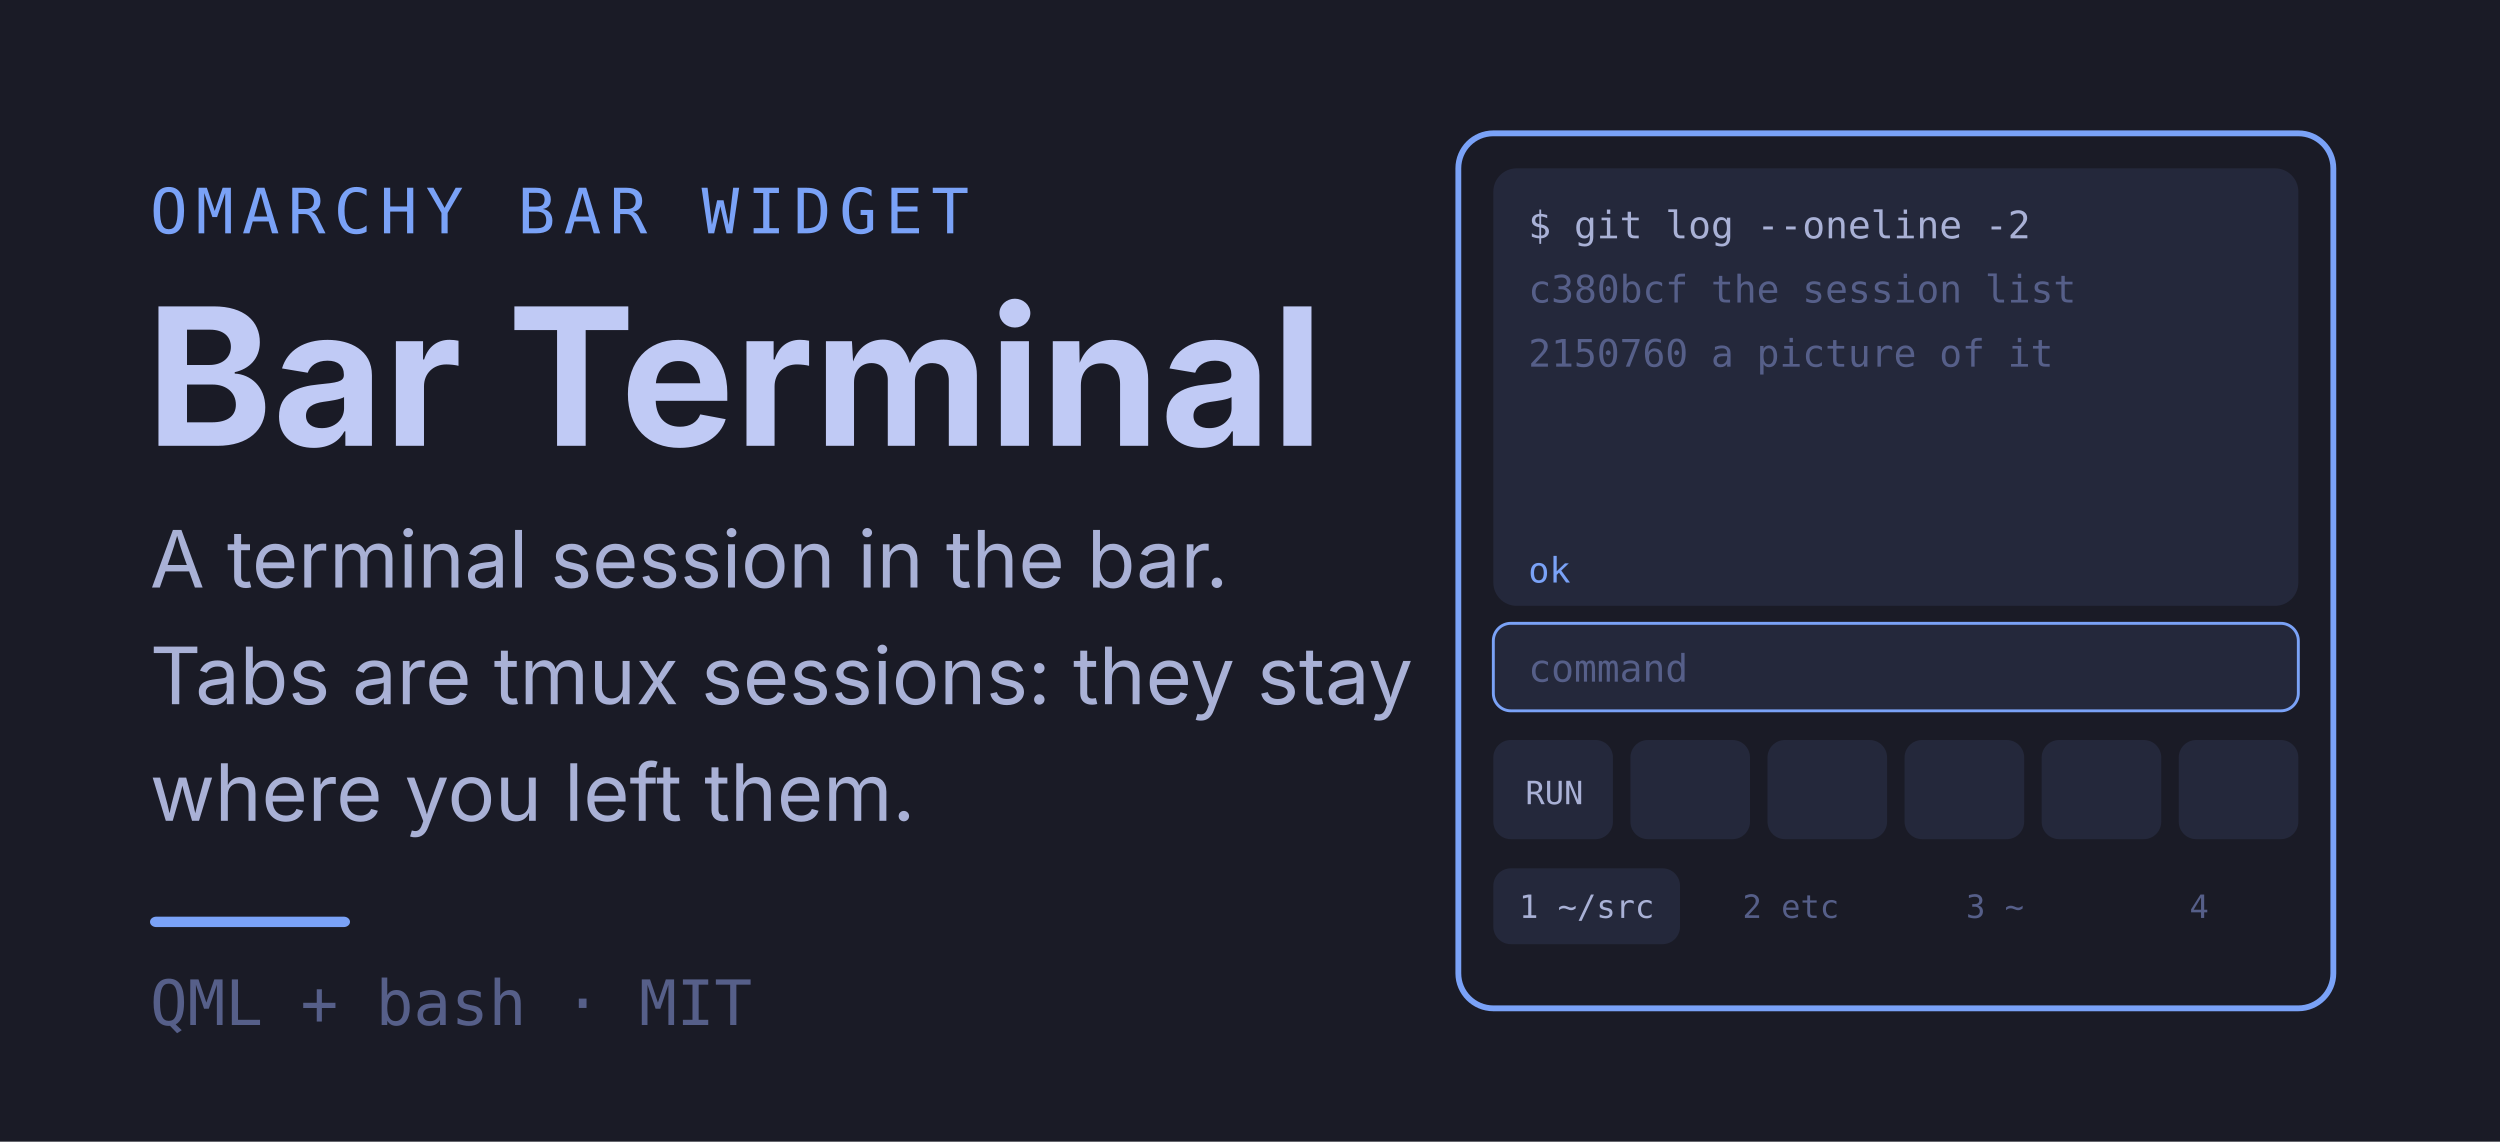
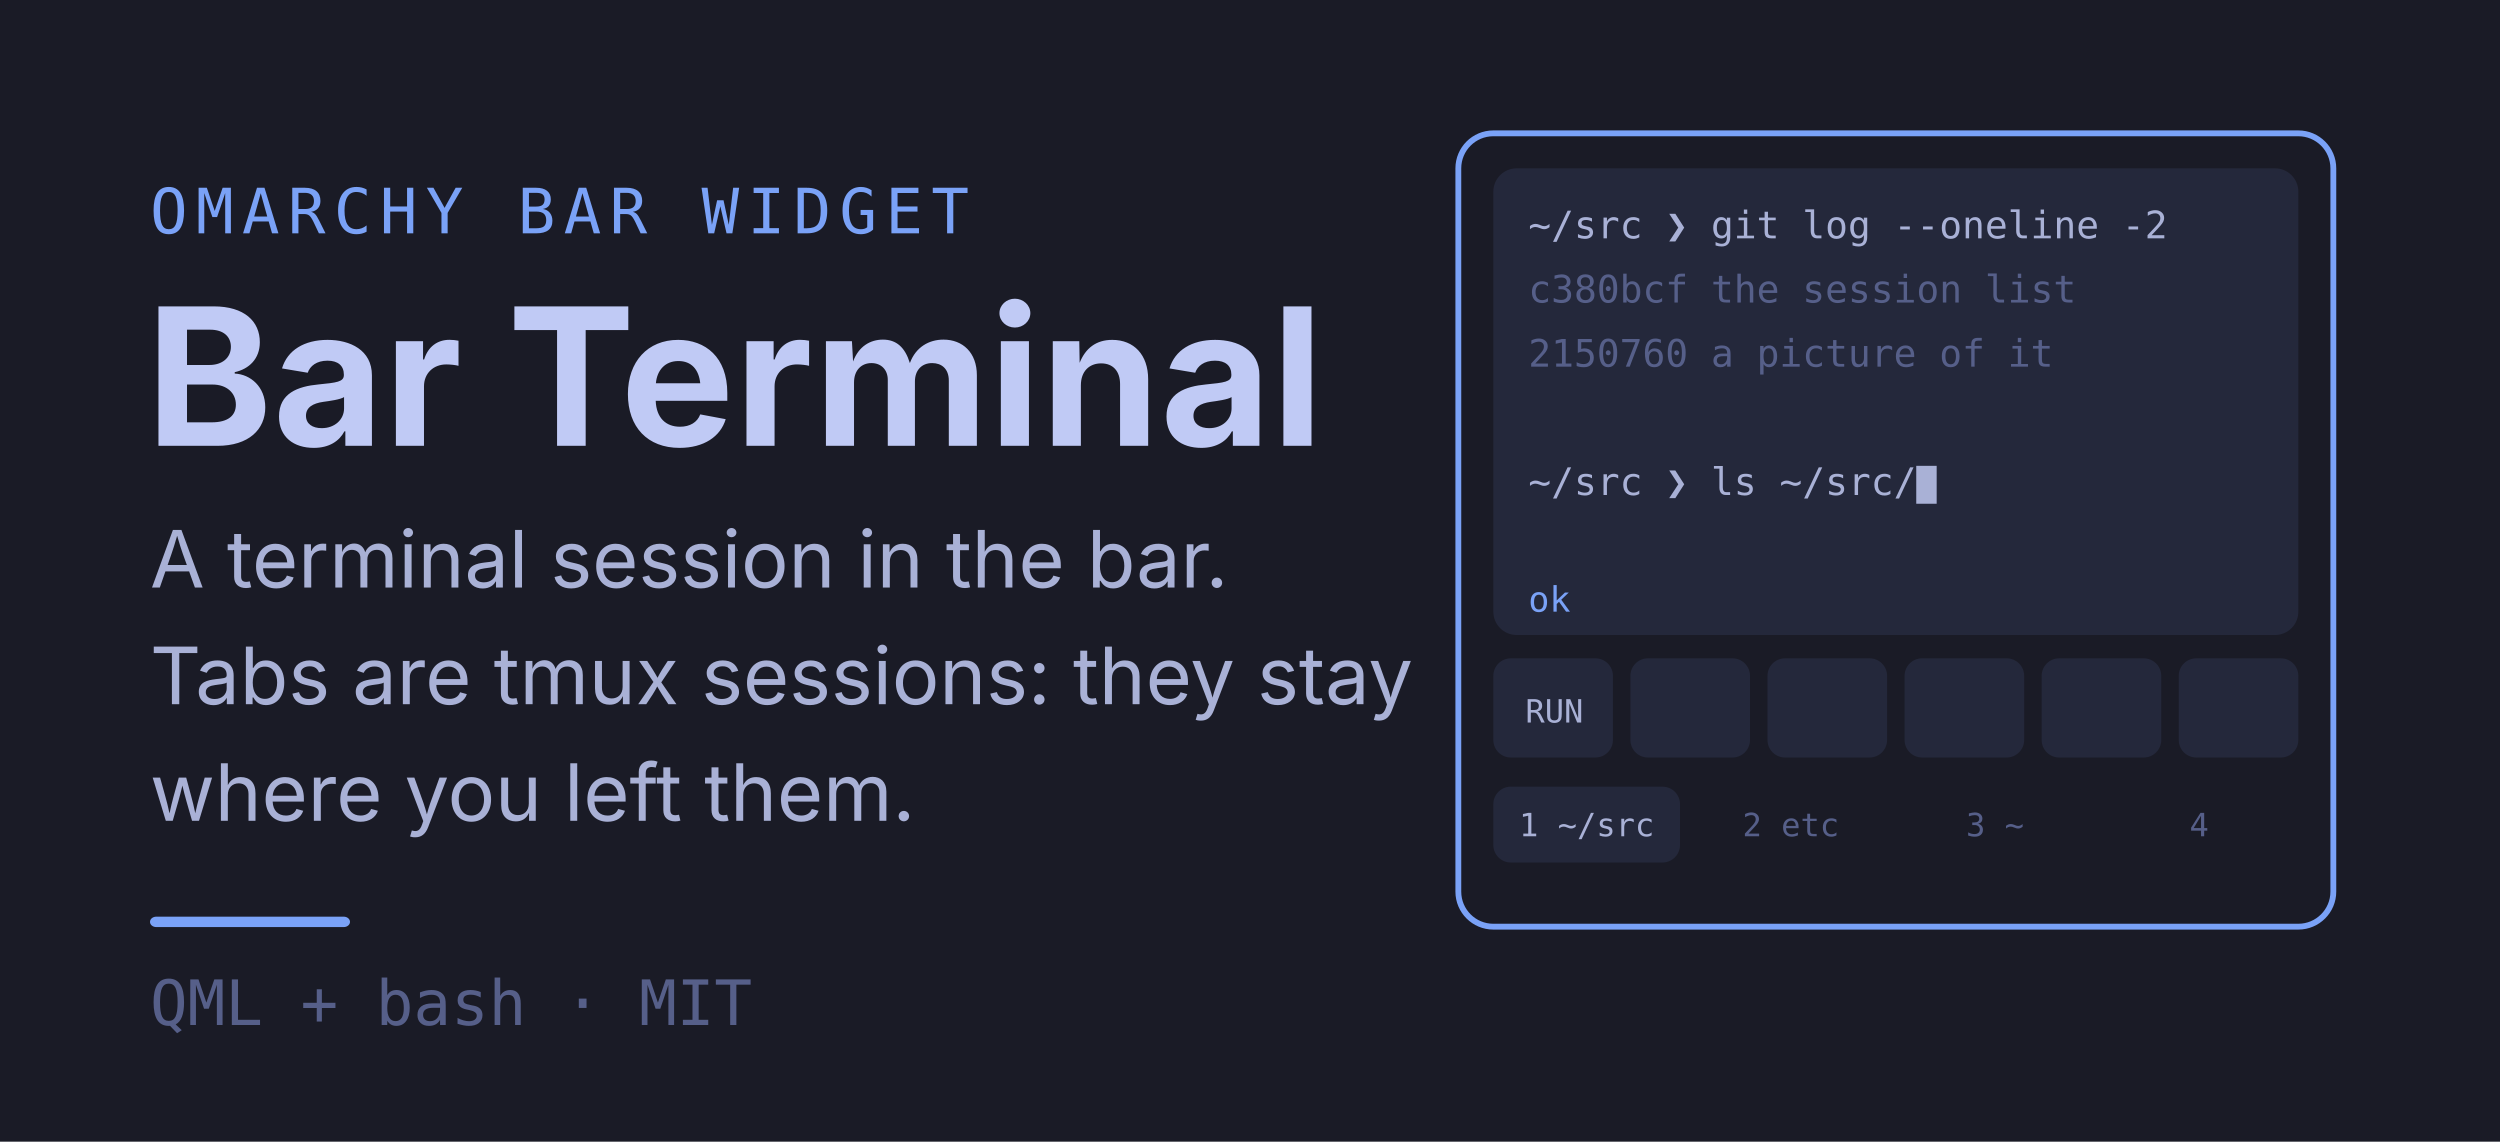
<svg xmlns="http://www.w3.org/2000/svg" width="1200" height="548" viewBox="0 0 1200 548" role="img" aria-labelledby="title desc">
  <rect x="0" y="0" width="1200" height="548" rx="0" fill="#1A1B26" />
  <text x="72" y="112" font-family="ui-monospace, SFMono-Regular, Menlo, monospace" font-size="30" fill="#7AA2F7" letter-spacing="4">OMARCHY BAR WIDGET</text>
  <text x="70" y="214" font-family="-apple-system, BlinkMacSystemFont, 'Segoe UI', sans-serif" font-size="92" fill="#C0CAF5" font-weight="700">Bar Terminal</text>
  <text x="72" y="282" font-family="-apple-system, BlinkMacSystemFont, 'Segoe UI', sans-serif" font-size="38" fill="#A9B1D6">A terminal session in the bar.</text>
  <text x="72" y="338" font-family="-apple-system, BlinkMacSystemFont, 'Segoe UI', sans-serif" font-size="38" fill="#A9B1D6">Tabs are tmux sessions: they stay</text>
  <text x="72" y="394" font-family="-apple-system, BlinkMacSystemFont, 'Segoe UI', sans-serif" font-size="38" fill="#A9B1D6">where you left them.</text>
  <rect x="72" y="440" width="96" height="5" rx="3" fill="#7AA2F7" />
  <text x="72" y="492" font-family="ui-monospace, SFMono-Regular, Menlo, monospace" font-size="30" fill="#565F89">QML + bash  ·  MIT</text>
  <g transform="translate(700 64) scale(1.4)">
-     <rect x="0" y="0" width="300" height="300" rx="12" fill="#1A1B26" stroke="#7AA2F7" stroke-width="2" />
-     <rect x="12" y="12" width="276" height="150" rx="8" fill="#24283B" />
-     <text x="24" y="36" font-family="ui-monospace, SFMono-Regular, Menlo, monospace" font-size="13" fill="#A9B1D6">$ git log --oneline -2</text>
+     <rect x="0" y="0" width="300" height="272" rx="12" fill="#1A1B26" stroke="#7AA2F7" stroke-width="2" />
+     <rect x="12" y="12" width="276" height="160" rx="8" fill="#24283B" />
+     <text x="24" y="36" font-family="ui-monospace, SFMono-Regular, Menlo, monospace" font-size="13" fill="#A9B1D6">~/src ❯ git log --oneline -2</text>
    <text x="24" y="58" font-family="ui-monospace, SFMono-Regular, Menlo, monospace" font-size="13" fill="#565F89">c380bcf the session list</text>
    <text x="24" y="80" font-family="ui-monospace, SFMono-Regular, Menlo, monospace" font-size="13" fill="#565F89">2150760 a picture of it</text>
-     <text x="24" y="154" font-family="ui-monospace, SFMono-Regular, Menlo, monospace" font-size="12" fill="#7AA2F7">ok</text>
-     <rect x="12" y="168" width="276" height="30" rx="6" fill="#24283B" stroke="#7AA2F7" stroke-width="1" />
-     <text x="24" y="188" font-family="ui-monospace, SFMono-Regular, Menlo, monospace" font-size="13" fill="#565F89">command</text>
-     <rect x="12" y="208" width="41" height="34" rx="6" fill="#24283B" />
-     <rect x="59" y="208" width="41" height="34" rx="6" fill="#24283B" />
-     <rect x="106" y="208" width="41" height="34" rx="6" fill="#24283B" />
-     <rect x="153" y="208" width="41" height="34" rx="6" fill="#24283B" />
-     <rect x="200" y="208" width="41" height="34" rx="6" fill="#24283B" />
-     <rect x="247" y="208" width="41" height="34" rx="6" fill="#24283B" />
-     <text x="23" y="230" font-family="ui-monospace, SFMono-Regular, Menlo, monospace" font-size="11" fill="#A9B1D6">RUN</text>
-     <rect x="12" y="252" width="64" height="26" rx="6" fill="#24283B" />
-     <text x="44" y="269" font-family="ui-monospace, SFMono-Regular, Menlo, monospace" font-size="11" fill="#A9B1D6" text-anchor="middle">1 ~/src</text>
-     <rect x="82" y="252" width="64" height="26" rx="6" fill="#1A1B26" />
-     <text x="114" y="269" font-family="ui-monospace, SFMono-Regular, Menlo, monospace" font-size="11" fill="#565F89" text-anchor="middle">2 etc</text>
-     <rect x="152" y="252" width="64" height="26" rx="6" fill="#1A1B26" />
-     <text x="184" y="269" font-family="ui-monospace, SFMono-Regular, Menlo, monospace" font-size="11" fill="#565F89" text-anchor="middle">3 ~</text>
-     <rect x="222" y="252" width="64" height="26" rx="6" fill="#1A1B26" />
-     <text x="254" y="269" font-family="ui-monospace, SFMono-Regular, Menlo, monospace" font-size="11" fill="#565F89" text-anchor="middle">4</text>
+     <text x="24" y="124" font-family="ui-monospace, SFMono-Regular, Menlo, monospace" font-size="13" fill="#A9B1D6">~/src ❯ ls ~/src/</text>
+     <rect x="157" y="114" width="7" height="13" rx="0" fill="#A9B1D6" />
+     <text x="24" y="164" font-family="ui-monospace, SFMono-Regular, Menlo, monospace" font-size="12" fill="#7AA2F7">ok</text>
+     <rect x="12" y="180" width="41" height="34" rx="6" fill="#24283B" />
+     <rect x="59" y="180" width="41" height="34" rx="6" fill="#24283B" />
+     <rect x="106" y="180" width="41" height="34" rx="6" fill="#24283B" />
+     <rect x="153" y="180" width="41" height="34" rx="6" fill="#24283B" />
+     <rect x="200" y="180" width="41" height="34" rx="6" fill="#24283B" />
+     <rect x="247" y="180" width="41" height="34" rx="6" fill="#24283B" />
+     <text x="23" y="202" font-family="ui-monospace, SFMono-Regular, Menlo, monospace" font-size="11" fill="#A9B1D6">RUN</text>
+     <rect x="12" y="224" width="64" height="26" rx="6" fill="#24283B" />
+     <text x="44" y="241" font-family="ui-monospace, SFMono-Regular, Menlo, monospace" font-size="11" fill="#A9B1D6" text-anchor="middle">1 ~/src</text>
+     <rect x="82" y="224" width="64" height="26" rx="6" fill="#1A1B26" />
+     <text x="114" y="241" font-family="ui-monospace, SFMono-Regular, Menlo, monospace" font-size="11" fill="#565F89" text-anchor="middle">2 etc</text>
+     <rect x="152" y="224" width="64" height="26" rx="6" fill="#1A1B26" />
+     <text x="184" y="241" font-family="ui-monospace, SFMono-Regular, Menlo, monospace" font-size="11" fill="#565F89" text-anchor="middle">3 ~</text>
+     <rect x="222" y="224" width="64" height="26" rx="6" fill="#1A1B26" />
+     <text x="254" y="241" font-family="ui-monospace, SFMono-Regular, Menlo, monospace" font-size="11" fill="#565F89" text-anchor="middle">4</text>
  </g>
</svg>
